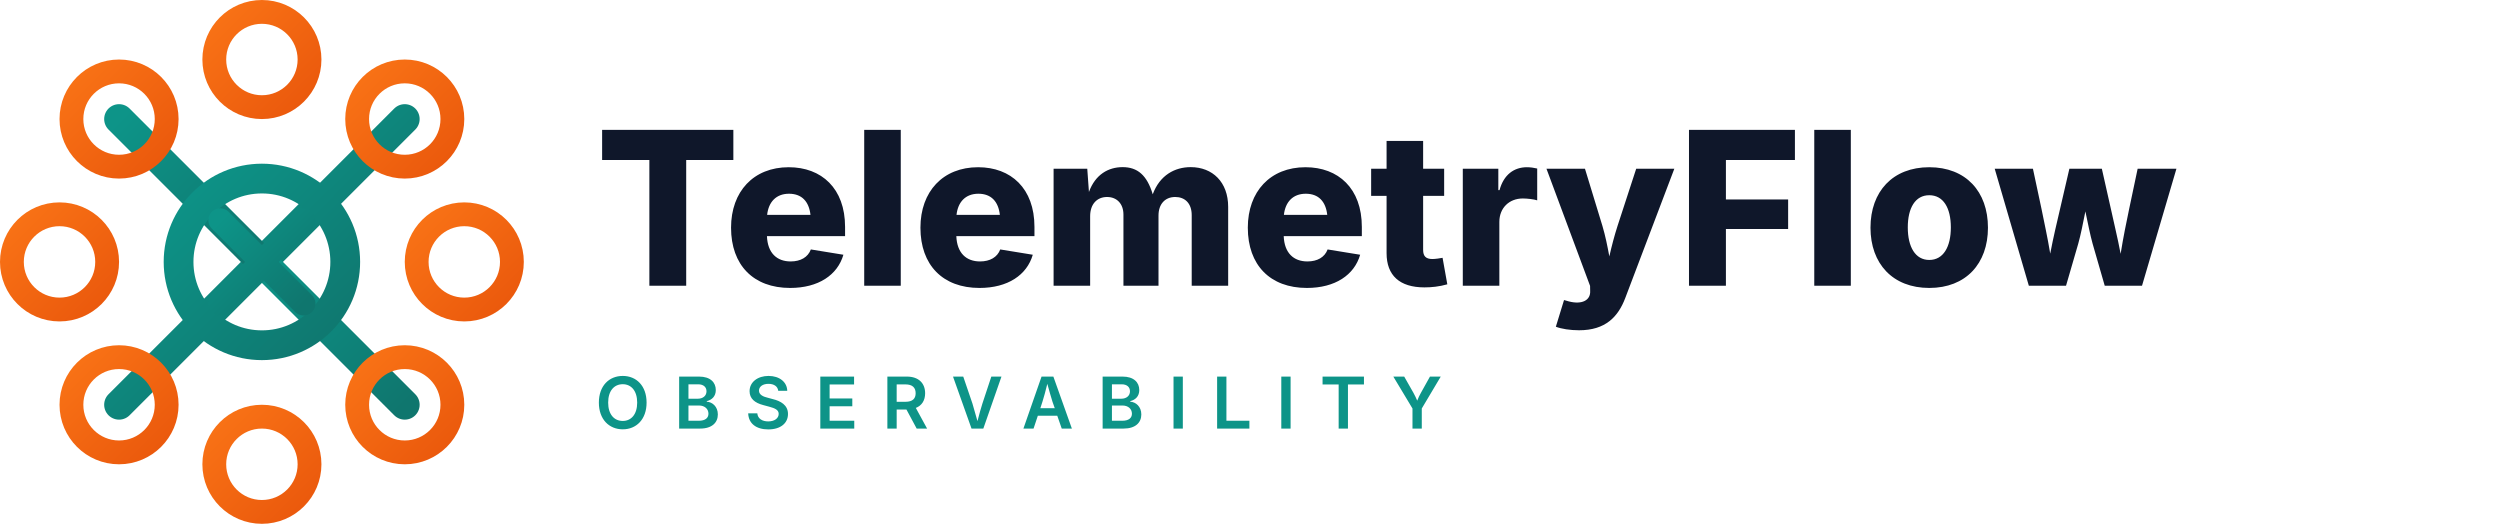
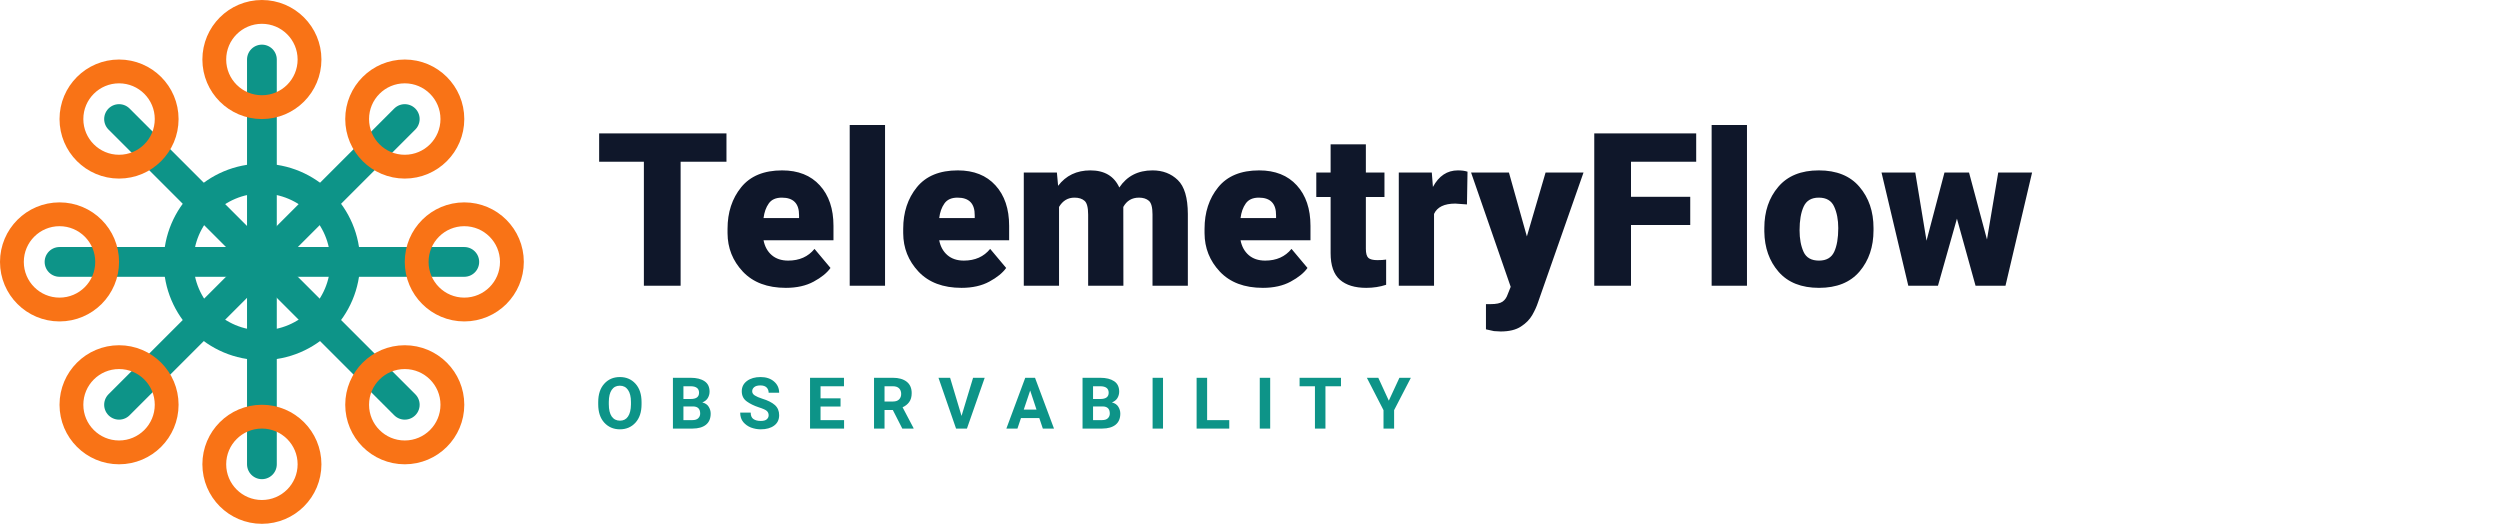
- <svg xmlns="http://www.w3.org/2000/svg" width="420" height="88" viewBox="0 0 420 88">
-   <defs>
-     <linearGradient id="teal" x1="0%" y1="0%" x2="100%" y2="100%">
-       <stop offset="0%" stop-color="#0d9488" />
-       <stop offset="100%" stop-color="#0f766e" />
-     </linearGradient>
-     <linearGradient id="coral" x1="0%" y1="0%" x2="100%" y2="100%">
-       <stop offset="0%" stop-color="#f97316" />
-       <stop offset="100%" stop-color="#ea580c" />
-     </linearGradient>
-   </defs>
-   <line x1="44" y1="44" x2="44" y2="10" stroke="url(#teal)" stroke-width="5" stroke-linecap="round" />
-   <line x1="44" y1="44" x2="68" y2="20" stroke="url(#teal)" stroke-width="5" stroke-linecap="round" />
-   <line x1="44" y1="44" x2="78" y2="44" stroke="url(#teal)" stroke-width="5" stroke-linecap="round" />
-   <line x1="44" y1="44" x2="68" y2="68" stroke="url(#teal)" stroke-width="5" stroke-linecap="round" />
-   <line x1="44" y1="44" x2="44" y2="78" stroke="url(#teal)" stroke-width="5" stroke-linecap="round" />
-   <line x1="44" y1="44" x2="20" y2="68" stroke="url(#teal)" stroke-width="5" stroke-linecap="round" />
-   <line x1="44" y1="44" x2="10" y2="44" stroke="url(#teal)" stroke-width="5" stroke-linecap="round" />
-   <line x1="44" y1="44" x2="20" y2="20" stroke="url(#teal)" stroke-width="5" stroke-linecap="round" />
-   <circle cx="44" cy="10" r="8" fill="none" stroke="url(#coral)" stroke-width="4" />
-   <circle cx="68" cy="20" r="8" fill="none" stroke="url(#coral)" stroke-width="4" />
-   <circle cx="78" cy="44" r="8" fill="none" stroke="url(#coral)" stroke-width="4" />
-   <circle cx="68" cy="68" r="8" fill="none" stroke="url(#coral)" stroke-width="4" />
-   <circle cx="44" cy="78" r="8" fill="none" stroke="url(#coral)" stroke-width="4" />
-   <circle cx="20" cy="68" r="8" fill="none" stroke="url(#coral)" stroke-width="4" />
-   <circle cx="10" cy="44" r="8" fill="none" stroke="url(#coral)" stroke-width="4" />
-   <circle cx="20" cy="20" r="8" fill="none" stroke="url(#coral)" stroke-width="4" />
-   <circle cx="44" cy="44" r="14" fill="none" stroke="url(#teal)" stroke-width="5" />
-   <line x1="37" y1="37" x2="51" y2="51" stroke="url(#teal)" stroke-width="4" stroke-linecap="round" />
-   <line x1="51" y1="37" x2="37" y2="51" stroke="url(#teal)" stroke-width="4" stroke-linecap="round" />
-   <text x="100" y="48" font-family="system-ui, -apple-system, BlinkMacSystemFont, 'Segoe UI', sans-serif" font-size="36" font-weight="800" fill="#0f172a">TelemetryFlow</text>
-   <text x="100" y="72" font-family="system-ui, -apple-system, BlinkMacSystemFont, 'Segoe UI', sans-serif" font-size="12" font-weight="600" fill="#0d9488" letter-spacing="4">OBSERVABILITY</text>
+ <svg xmlns="http://www.w3.org/2000/svg" viewBox="0 0 420 88" width="1260" height="264">
+   <g id="icon">
+     <g stroke="#0d9488" stroke-width="5" stroke-linecap="round">
+       <line x1="44" y1="44" x2="44" y2="10" />
+       <line x1="44" y1="44" x2="68" y2="20" />
+       <line x1="44" y1="44" x2="78" y2="44" />
+       <line x1="44" y1="44" x2="68" y2="68" />
+       <line x1="44" y1="44" x2="44" y2="78" />
+       <line x1="44" y1="44" x2="20" y2="68" />
+       <line x1="44" y1="44" x2="10" y2="44" />
+       <line x1="44" y1="44" x2="20" y2="20" />
+     </g>
+     <g fill="none" stroke="#f97316" stroke-width="4">
+       <circle cx="44" cy="10" r="8" />
+       <circle cx="68" cy="20" r="8" />
+       <circle cx="78" cy="44" r="8" />
+       <circle cx="68" cy="68" r="8" />
+       <circle cx="44" cy="78" r="8" />
+       <circle cx="20" cy="68" r="8" />
+       <circle cx="10" cy="44" r="8" />
+       <circle cx="20" cy="20" r="8" />
+     </g>
+     <circle cx="44" cy="44" r="14" fill="none" stroke="#0d9488" stroke-width="5" />
+     <line x1="37" y1="37" x2="51" y2="51" stroke="#0d9488" stroke-width="4" stroke-linecap="round" />
+     <line x1="51" y1="37" x2="37" y2="51" stroke="#0d9488" stroke-width="4" stroke-linecap="round" />
+   </g>
+   <text x="100" y="48" font-family="system-ui,-apple-system,BlinkMacSystemFont,Roboto,sans-serif" font-size="36" font-weight="800" fill="#0f172a">TelemetryFlow</text>
+   <text x="100" y="72" font-family="system-ui,-apple-system,BlinkMacSystemFont,Roboto,sans-serif" font-size="12" font-weight="600" fill="#0d9488" letter-spacing="4">OBSERVABILITY</text>
</svg>
